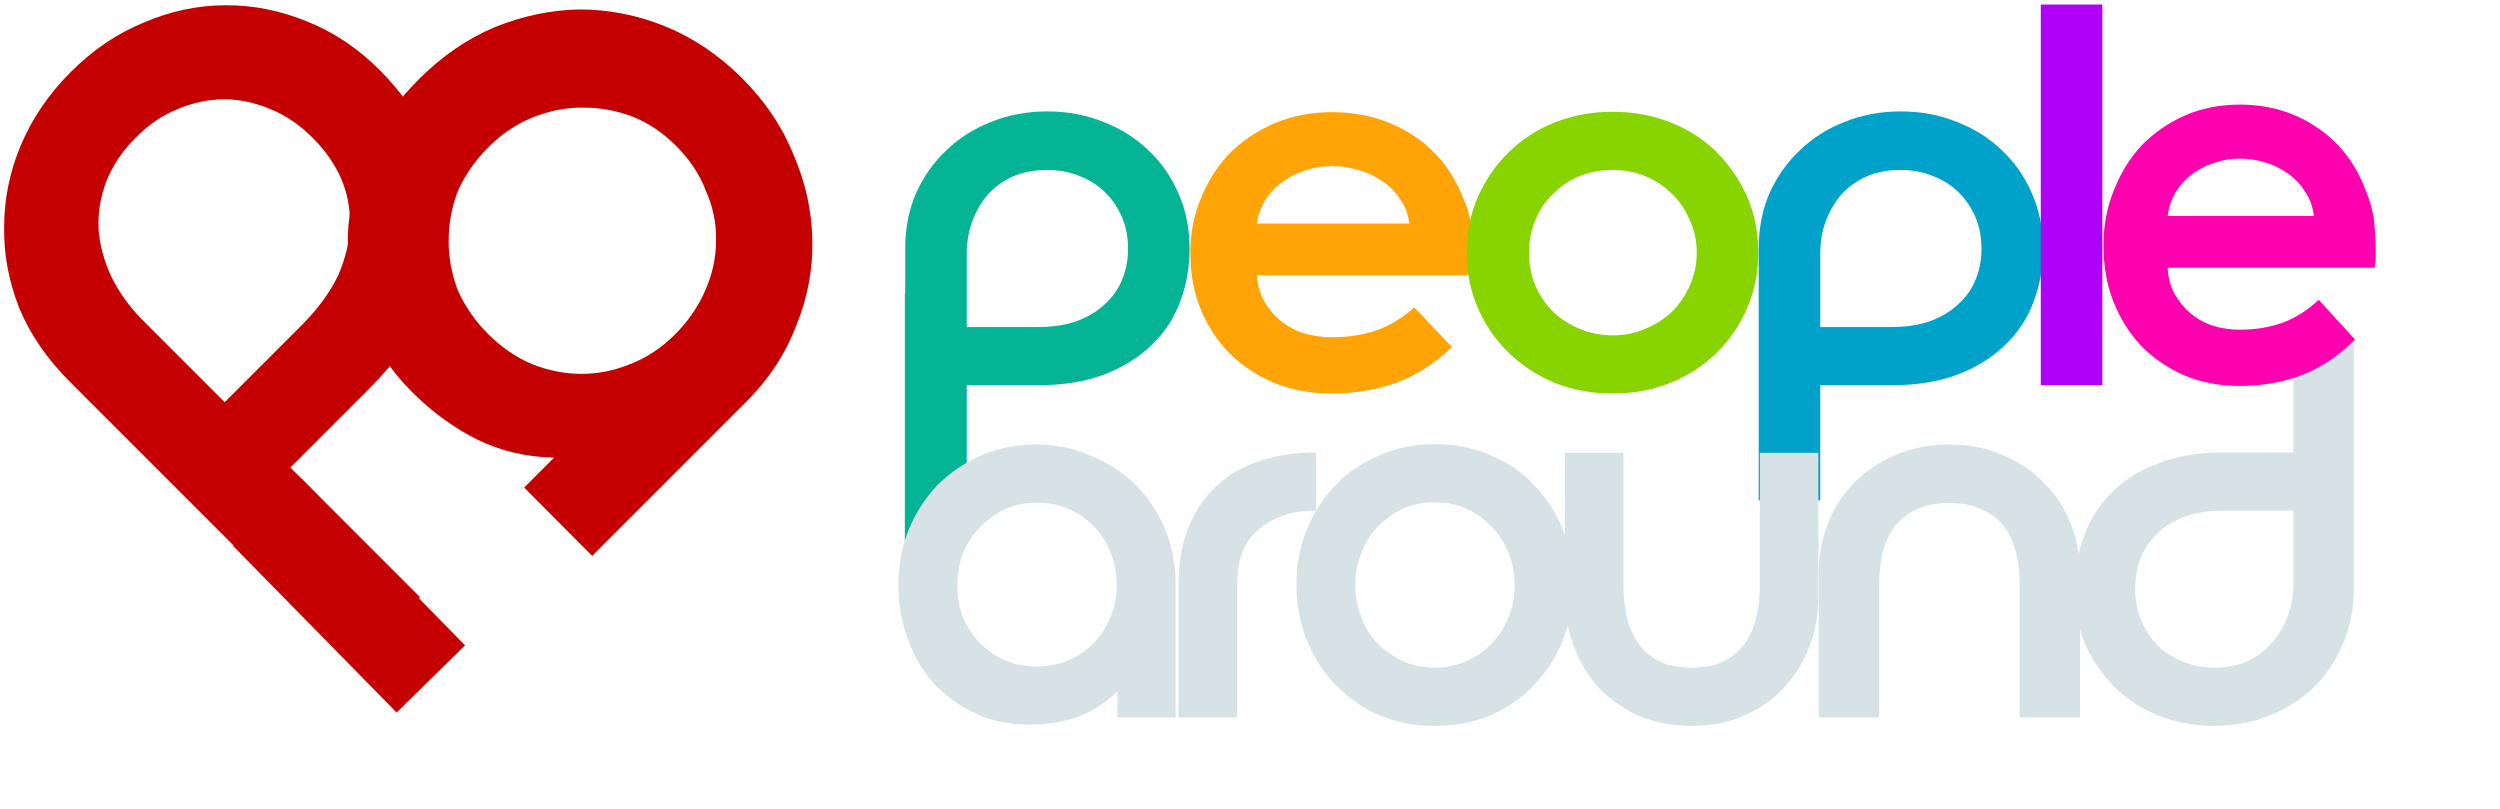
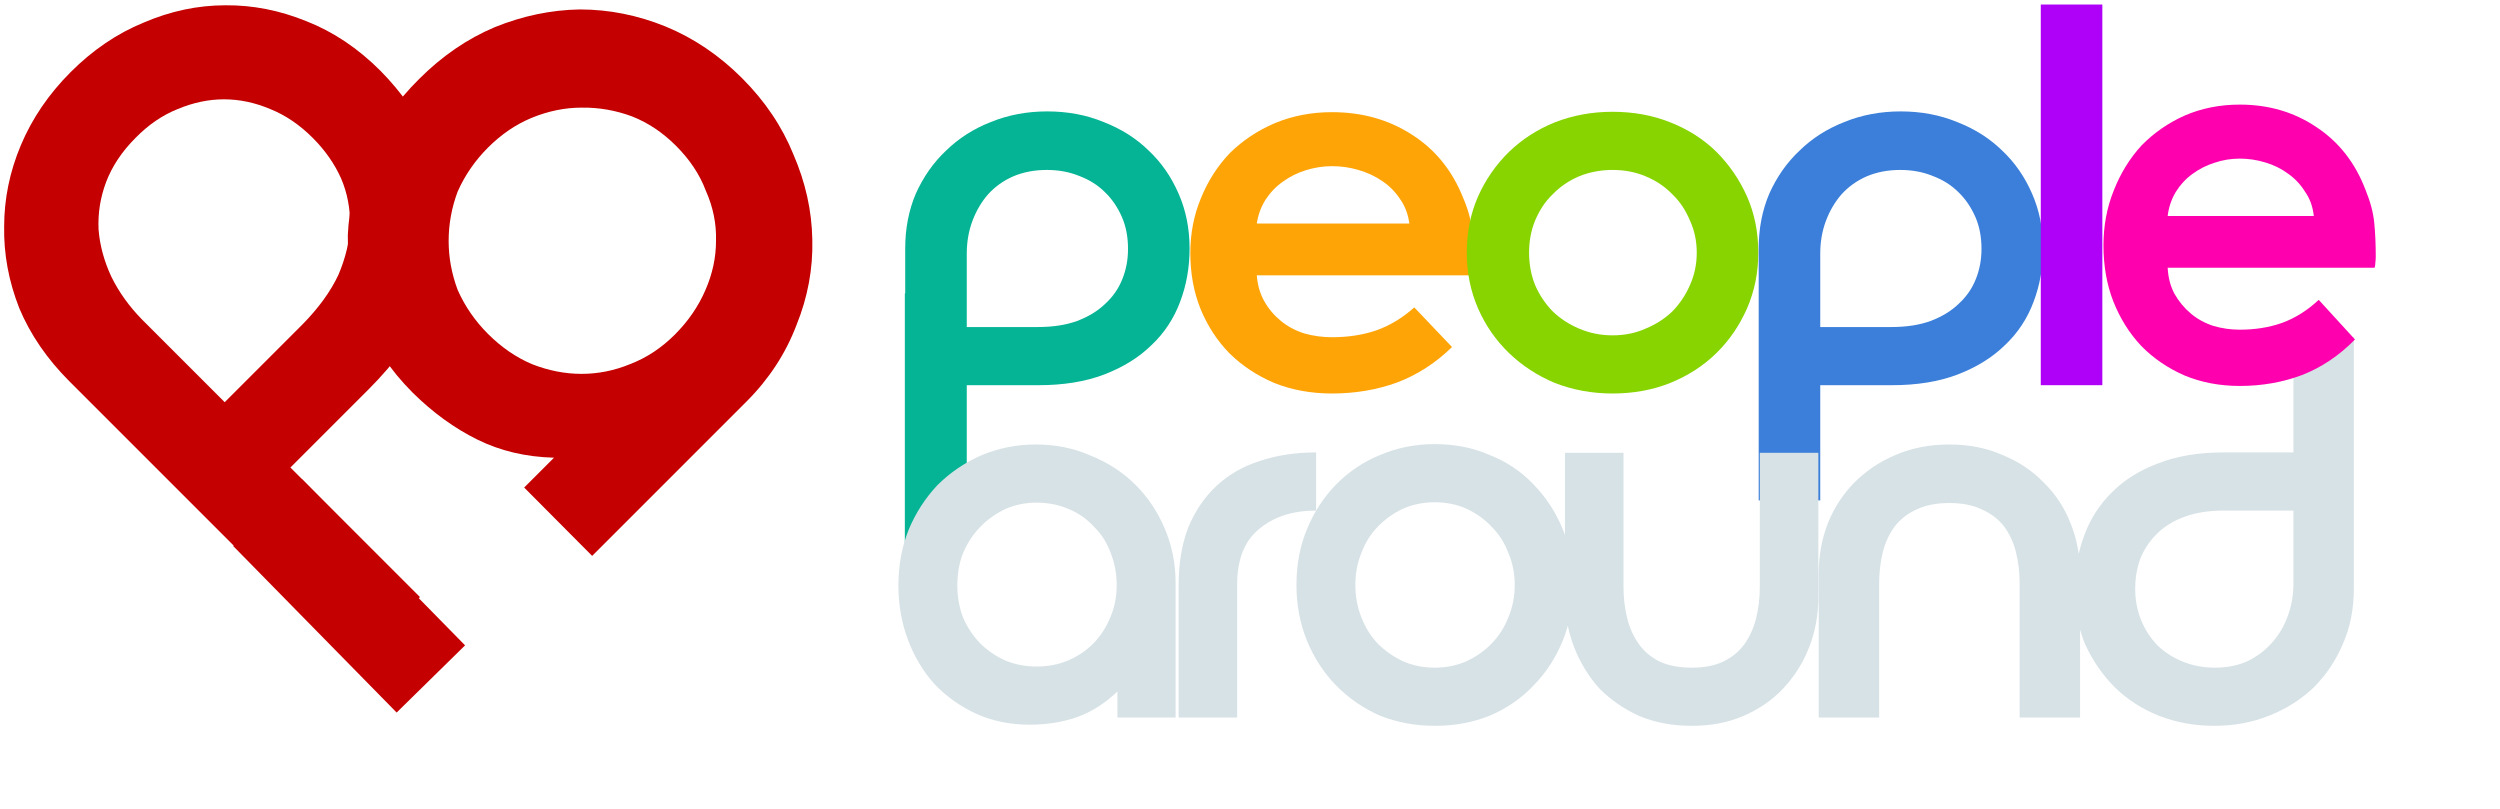
<svg xmlns="http://www.w3.org/2000/svg" viewBox="0 0 662 214" role="img" aria-label="Peoplearound">
  <path fill="#c50000" d="m59.5 106.5l20.6-20.6q6.4-6.5 9.5-13.1 2.9-6.8 3.1-13.1 0.1-6.7-2.4-12.5-2.6-5.8-7.5-10.7-5.2-5.2-11.2-7.6-6.1-2.6-12.3-2.6-6.1 0-12.3 2.6-6 2.4-11.1 7.6-5.4 5.4-7.8 11.7-2.3 6.1-2 12.6 0.5 6.3 3.4 12.5 3 6.1 8.1 11.3zm33.9 69.5l-75-75q-8.9-8.9-13.3-19.4-4.2-10.7-4-21.6 0-11 4.4-21.5 4.5-10.7 13.2-19.4 8.8-8.8 19.3-13.1 10.7-4.6 21.7-4.6 10.8-0.1 21.4 4.2 10.7 4.2 19.6 13.1 8.4 8.5 13.1 18.7 4.7 10.2 4.7 21.2 0 11-5.1 22.5-5 11.2-15.8 22l-20.7 20.7 34.3 34.3z" />
  <path fill="#c50000" fill-rule="evenodd" d="m123.15 170.89l-18.12 17.79-43.29-44.1 18.12-17.79z" />
  <path fill="#c50000" d="m129.2 88.4q5.3 5.3 11.6 8 6.6 2.6 13.2 2.6 6.6 0 12.9-2.6 6.5-2.5 11.8-7.8 5.3-5.3 8.1-11.8 2.8-6.4 2.8-13 0.2-6.8-2.7-13.3-2.4-6.4-7.9-11.9-5.3-5.3-11.7-7.8-6.5-2.4-13.3-2.3-6.6 0-13.2 2.7-6.3 2.6-11.6 7.9-5.1 5.1-8 11.6-2.4 6.4-2.4 13.1 0 6.6 2.4 13 2.9 6.5 8 11.6zm27.6 58.8l-18-18.1 7.9-7.9q-11.2-0.3-20.3-4.8-9.1-4.5-17.1-12.4-9.1-9.1-13.2-19.9-4.1-10.7-4-21.8 0.5-11.1 5.1-21.7 4.8-10.8 13.8-19.7 9.1-9.1 20-13.7 11.1-4.5 22.5-4.7 11.6 0 22.7 4.5 11.2 4.6 20.3 13.7 9.1 9.1 13.6 20.2 4.8 11.1 5 22.5 0.3 11.6-4.2 22.7-4.3 11.3-13.2 20.2z" />
  <path fill="#04b495" d="m256 86.6h18.8q6 0 10.4-1.6 4.5-1.7 7.4-4.5 3.1-2.8 4.6-6.6 1.5-3.7 1.5-8 0-4.7-1.6-8.4-1.7-3.9-4.5-6.6-2.8-2.8-6.8-4.3-3.9-1.6-8.6-1.6-4.9 0-8.9 1.7-3.9 1.7-6.7 4.8-2.6 3-4.1 7-1.5 4-1.5 8.7zm-16.3 45.9v-66.7q0-7.9 2.8-14.5 3-6.7 8-11.4 5-4.9 11.9-7.6 6.9-2.8 14.9-2.8 8.1 0 14.9 2.8 7 2.7 12 7.6 5 4.7 7.9 11.4 2.9 6.6 2.9 14.5 0 7.5-2.5 14.1-2.5 6.7-7.6 11.5-5 4.9-12.6 7.8-7.4 2.8-17.3 2.8h-19v30.5z" />
  <path fill="#ffa406" d="m332.8 59.2h40.4q-0.5-3.7-2.4-6.4-1.9-2.9-4.7-4.8-2.9-2-6.4-3-3.4-1-7-1-3.5 0-7 1.1-3.2 1-6 3-2.7 1.9-4.6 4.8-1.8 2.9-2.3 6.3zm41.7 22.2l10 10.5q-6.6 6.4-14.6 9.4-8 2.9-17.2 2.9-8.3 0-15.3-2.8-6.8-2.9-11.8-7.8-4.9-5-7.7-11.8-2.7-6.7-2.7-14.8 0-7.8 2.8-14.5 2.8-6.9 7.7-12 5.1-5 11.9-7.9 7-2.9 15.1-2.9 11.9 0 21.1 5.9 9.3 5.9 13.6 16.7 2 4.6 2.4 8.7 0.4 4 0.4 8.9 0 0.7-0.1 1.6 0 0.7-0.2 1.4h-57.1q0.3 3.9 2 6.9 1.7 3 4.4 5.2 2.7 2.2 6.2 3.3 3.6 1 7.3 1 6.4 0 11.7-1.8 5.4-1.9 10.1-6.1z" />
  <path fill="#87d400" d="m427 88.8q4.8 0 8.8-1.8 4.1-1.7 7.1-4.6 2.9-3 4.6-6.9 1.8-4 1.8-8.6 0-4.6-1.8-8.5-1.7-4.1-4.6-6.9-3-3.1-7.1-4.8-4-1.7-8.8-1.7-4.7 0-8.9 1.7-4 1.7-7 4.8-2.9 2.8-4.6 6.9-1.6 3.9-1.6 8.5 0 4.6 1.6 8.6 1.7 3.9 4.6 6.9 3 2.9 7 4.6 4.2 1.8 8.9 1.8zm-38.6-21.9q0-8.1 3-14.9 3-6.7 8.2-11.8 5.2-5 12.1-7.8 7.2-2.8 15.3-2.8 8.3 0 15.3 2.8 7.1 2.8 12.2 7.8 5.1 5.1 8.1 11.8 3 6.8 3 14.9 0 7.9-3 14.8-3 6.8-8.1 11.8-5.1 5-12.2 7.9-7 2.8-15.3 2.8-8.1 0-15.3-2.8-6.9-2.9-12.1-7.9-5.2-5-8.2-11.8-3-6.9-3-14.8z" />
-   <path fill="#00a2ca" d="m482 86.6h18.8q6 0 10.4-1.6 4.5-1.7 7.4-4.5 3.1-2.8 4.6-6.6 1.5-3.7 1.5-8 0-4.7-1.6-8.4-1.7-3.9-4.5-6.6-2.8-2.8-6.8-4.3-3.9-1.6-8.6-1.6-4.9 0-8.9 1.7-3.9 1.7-6.7 4.8-2.6 3-4.1 7-1.5 4-1.5 8.7zm-16.3 45.9v-66.7q0-7.9 2.8-14.5 3-6.7 8-11.4 5-4.9 11.9-7.6 6.9-2.8 14.9-2.8 8.1 0 14.9 2.8 7 2.7 12 7.6 5 4.7 7.9 11.4 2.9 6.6 2.9 14.5 0 7.5-2.5 14.1-2.5 6.7-7.6 11.5-5 4.9-12.6 7.8-7.4 2.8-17.3 2.8h-19v30.5z" />
+   <path fill="#3b7fda" d="m482 86.6h18.8q6 0 10.4-1.6 4.5-1.7 7.4-4.5 3.1-2.8 4.6-6.6 1.5-3.7 1.5-8 0-4.7-1.6-8.4-1.7-3.9-4.5-6.6-2.8-2.8-6.8-4.3-3.9-1.6-8.6-1.6-4.9 0-8.9 1.7-3.9 1.7-6.7 4.8-2.6 3-4.1 7-1.5 4-1.5 8.7zm-16.3 45.9v-66.7q0-7.9 2.8-14.5 3-6.7 8-11.4 5-4.9 11.9-7.6 6.9-2.8 14.9-2.8 8.1 0 14.9 2.8 7 2.7 12 7.6 5 4.7 7.9 11.4 2.9 6.6 2.9 14.5 0 7.5-2.5 14.1-2.5 6.7-7.6 11.5-5 4.9-12.6 7.8-7.4 2.8-17.3 2.8h-19v30.5z" />
  <path fill="#af00f8" d="m540.4 102v-100.8h16.3v100.8z" />
  <path fill="#04b495" d="m239.6 149v-71.3h14.5v71.3z" />
  <path fill="#d7e2e6" d="m274.5 176.5q4.5 0 8.3-1.6 4-1.7 6.8-4.6 2.8-2.9 4.4-6.8 1.7-3.9 1.7-8.5 0-4.6-1.6-8.6-1.5-4.1-4.4-6.9-2.8-3.1-6.7-4.7-3.9-1.7-8.5-1.7-4.5 0-8.3 1.7-3.8 1.8-6.7 4.8-2.8 2.9-4.5 6.9-1.5 3.9-1.5 8.5 0 4.5 1.5 8.5 1.7 3.9 4.5 6.8 2.9 2.9 6.7 4.6 3.9 1.6 8.3 1.6zm36.8 13.5h-15.4v-6.9q-4.9 4.7-10.7 6.8-5.8 2-12.5 2-7.8 0-14.2-2.9-6.3-2.9-11-7.8-4.5-5-7-11.6-2.6-6.8-2.6-14.6 0-7.9 2.7-14.7 2.8-6.7 7.6-11.8 5-5 11.6-7.9 6.8-2.9 14.5-2.9 7.8 0 14.4 2.9 6.8 2.7 11.8 7.6 5 4.9 7.9 11.7 2.9 6.8 2.9 14.5zm0.8 0v-35q0-8.6 2.5-15.2 2.7-6.6 7.5-11.1 4.8-4.5 11.4-6.6 6.8-2.3 15-2.3v15.4q-9.3 0-15.1 4.9-5.8 4.7-5.8 14.7v35.2zm67.8-13.2q4.6 0 8.4-1.7 3.9-1.8 6.7-4.7 2.9-3 4.4-6.9 1.7-4 1.7-8.6 0-4.6-1.7-8.5-1.5-4-4.4-6.9-2.8-3-6.7-4.8-3.8-1.7-8.4-1.7-4.5 0-8.4 1.7-3.8 1.8-6.7 4.8-2.8 2.9-4.3 6.9-1.6 3.9-1.6 8.5 0 4.6 1.6 8.6 1.5 3.9 4.3 6.9 2.9 2.9 6.7 4.7 3.9 1.7 8.4 1.7zm-36.6-21.9q0-8.1 2.8-14.8 2.8-6.8 7.7-11.8 5-5.1 11.6-7.8 6.8-2.9 14.5-2.9 8 0 14.6 2.9 6.8 2.7 11.6 7.8 4.9 5 7.7 11.8 2.8 6.7 2.8 14.8 0 7.9-2.8 14.8-2.8 6.8-7.7 11.8-4.8 5.1-11.6 8-6.6 2.7-14.6 2.7-7.7 0-14.5-2.7-6.6-2.9-11.6-8-4.9-5-7.7-11.8-2.8-6.9-2.8-14.8zm71.1 3.2v-38.2h15.5v35.4q0 4.5 1 8.5 1 3.9 3.1 6.8 2.1 2.9 5.5 4.6 3.5 1.6 8.5 1.6 4.9 0 8.3-1.6 3.5-1.7 5.6-4.6 2.1-2.9 3.1-6.8 1-4 1-8.5v-35.4h15.5v38.2q0 7-2.4 13.2-2.4 6.2-6.9 11-4.3 4.6-10.6 7.3-6 2.6-13.6 2.6-7.7 0-13.9-2.6-6-2.7-10.6-7.3-4.3-4.8-6.7-11-2.4-6.2-2.4-13.2zm67.2 31.9v-38.1q0-7.1 2.4-13.3 2.5-6.2 7-10.8 4.7-4.7 10.9-7.3 6.4-2.8 14.3-2.8 7.8 0 14.1 2.8 6.4 2.6 10.9 7.3 4.7 4.6 7.1 10.8 2.5 6.2 2.5 13.3v38.1h-16v-35.4q0-4.6-1-8.5-1-3.9-3.2-6.8-2.2-2.8-5.8-4.4-3.5-1.7-8.6-1.7-5.1 0-8.7 1.7-3.5 1.6-5.7 4.4-2.2 2.9-3.2 6.8-1 3.9-1 8.5v35.4zm125.7-54.8h-18.5q-5.8 0-10.2 1.6-4.3 1.5-7.3 4.4-2.9 2.8-4.5 6.6-1.4 3.8-1.4 8.1 0 4.5 1.6 8.4 1.6 3.8 4.3 6.6 2.8 2.7 6.7 4.3 4 1.6 8.5 1.6 4.8 0 8.6-1.7 3.9-1.9 6.5-4.9 2.8-3.1 4.2-7.1 1.5-4 1.5-8.5zm16-45.9v66.6q0 8-2.9 14.6-2.8 6.6-7.7 11.5-5 4.8-11.8 7.5-6.7 2.7-14.6 2.7-7.8 0-14.7-2.7-6.7-2.7-11.6-7.5-4.9-4.9-7.9-11.5-2.7-6.6-2.7-14.6 0-7.4 2.5-14.1 2.4-6.6 7.4-11.5 4.9-4.9 12.2-7.6 7.4-2.9 17.2-2.9h18.6v-30.5z" />
  <path fill="#ff00ae" d="m574 57.2h38.7q-0.4-3.7-2.3-6.4-1.8-2.9-4.5-4.8-2.7-2-6.1-3-3.3-1-6.7-1-3.5 0-6.7 1.1-3.2 1-5.9 3-2.6 1.9-4.4 4.8-1.7 2.9-2.1 6.3zm40 22.2l9.6 10.5q-6.3 6.4-14 9.4-7.7 2.9-16.5 2.9-8 0-14.7-2.8-6.6-2.9-11.4-7.8-4.7-5-7.4-11.8-2.6-6.7-2.6-14.8 0-7.8 2.7-14.5 2.7-6.9 7.4-12 4.9-5 11.4-7.9 6.7-2.9 14.6-2.9 11.4 0 20.2 5.9 9 5.9 13.1 16.7 1.9 4.6 2.3 8.7 0.4 4 0.4 8.9 0 0.7-0.1 1.6 0 0.7-0.2 1.4h-54.8q0.2 3.9 1.8 6.9 1.7 3 4.3 5.2 2.6 2.2 6 3.3 3.4 1 7 1 6.1 0 11.2-1.8 5.2-1.9 9.7-6.1z" />
</svg>
